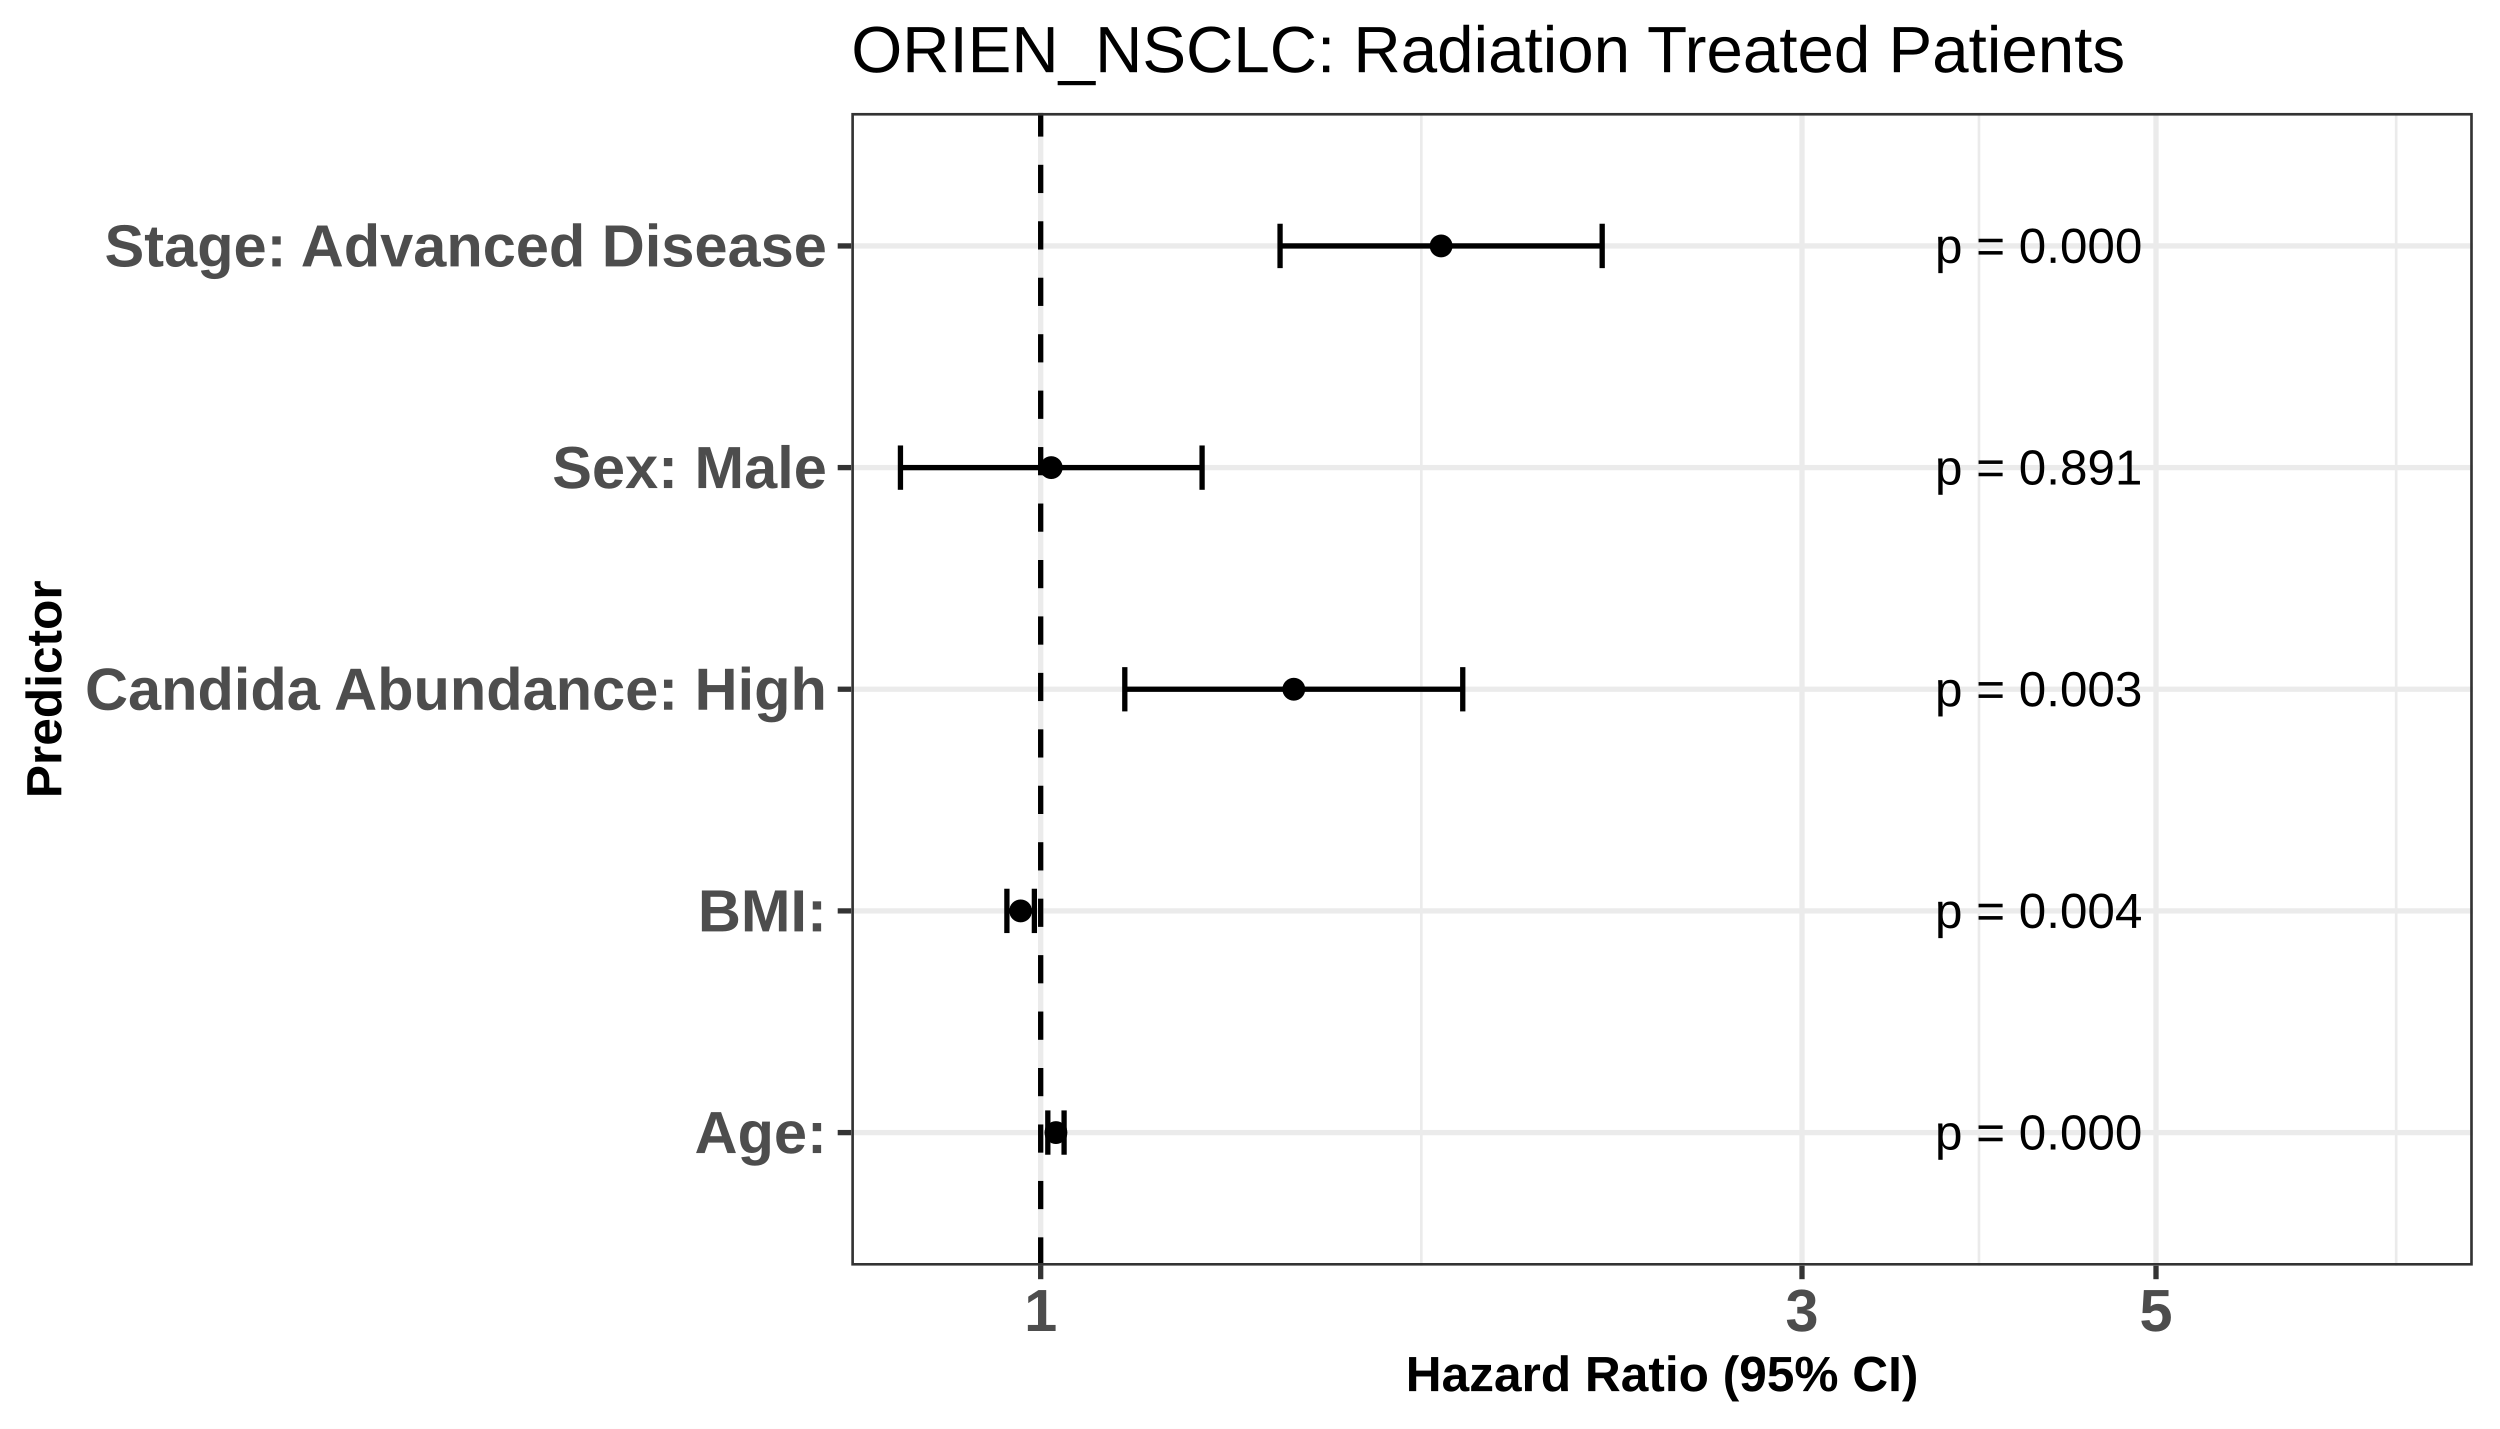
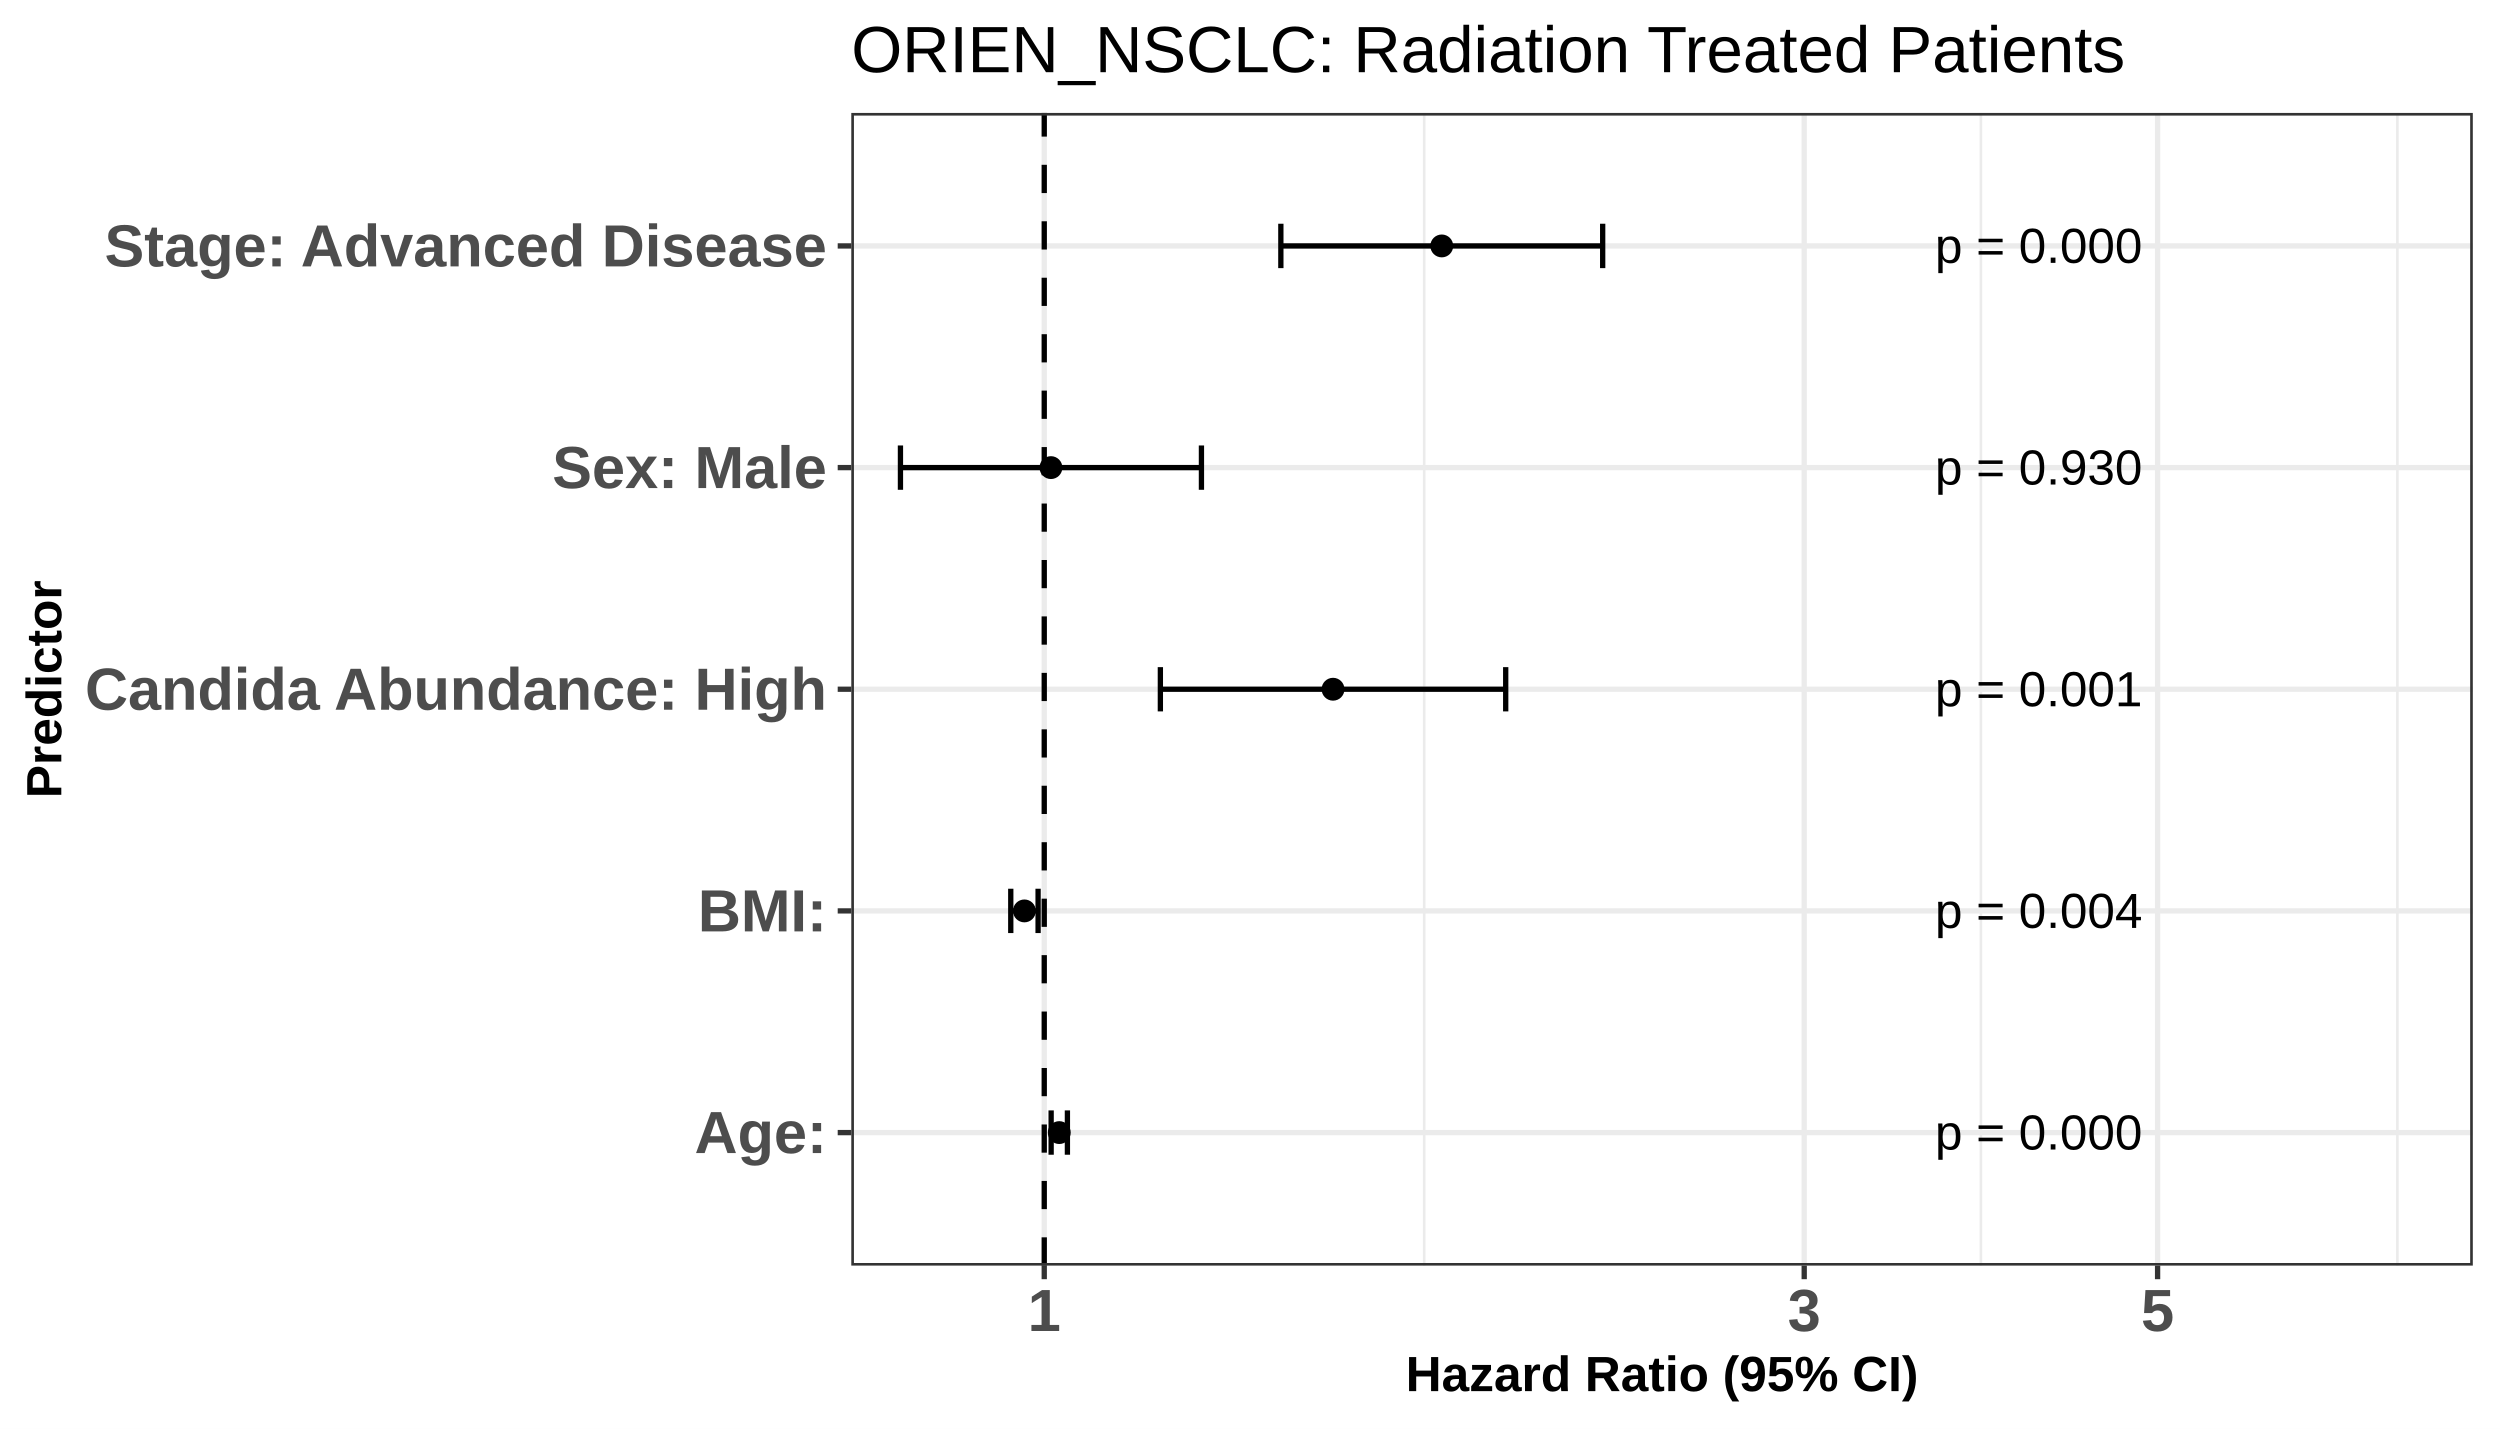
<svg xmlns="http://www.w3.org/2000/svg" width="504.00pt" height="288.00pt" viewBox="0 0 504.00 288.00">
  <g class="svglite">
    <defs>
      <style type="text/css">
    .svglite line, .svglite polyline, .svglite polygon, .svglite path, .svglite rect, .svglite circle {
      fill: none;
      stroke: #000000;
      stroke-linecap: round;
      stroke-linejoin: round;
      stroke-miterlimit: 10.00;
    }
    .svglite text {
      white-space: pre;
    }
    .svglite g.glyphgroup path {
      fill: inherit;
      stroke: none;
    }
  </style>
    </defs>
    <rect width="100%" height="100%" style="stroke: none; fill: #FFFFFF;" />
    <defs>
      <clipPath id="cpMC4wMHw1MDQuMDB8MC4wMHwyODguMDA=">
        <rect x="0.00" y="0.00" width="504.00" height="288.00" />
      </clipPath>
    </defs>
    <g clip-path="url(#cpMC4wMHw1MDQuMDB8MC4wMHwyODguMDA=)">
      <rect x="0.00" y="0.00" width="504.00" height="288.00" style="stroke-width: 1.07; stroke: #FFFFFF; fill: #FFFFFF;" />
    </g>
    <defs>
      <clipPath id="cpMTcxLjYyfDQ5OC41MnwyMi43N3wyNTUuMTQ=">
        <rect x="171.62" y="22.77" width="326.90" height="232.38" />
      </clipPath>
    </defs>
    <g clip-path="url(#cpMTcxLjYyfDQ5OC41MnwyMi43N3wyNTUuMTQ=)">
      <rect x="171.62" y="22.77" width="326.90" height="232.38" style="stroke-width: 1.07; stroke: none; fill: #FFFFFF;" />
-       <polyline points="286.54,255.14 286.54,22.77 " style="stroke-width: 0.53; stroke: #EBEBEB; stroke-linecap: butt;" />
-       <polyline points="398.96,255.14 398.96,22.77 " style="stroke-width: 0.53; stroke: #EBEBEB; stroke-linecap: butt;" />
-       <polyline points="483.07,255.14 483.07,22.77 " style="stroke-width: 0.53; stroke: #EBEBEB; stroke-linecap: butt;" />
+       <polyline points="287.12,255.14 287.12,22.77 " style="stroke-width: 0.53; stroke: #EBEBEB; stroke-linecap: butt;" />
+       <polyline points="399.35,255.14 399.35,22.77 " style="stroke-width: 0.53; stroke: #EBEBEB; stroke-linecap: butt;" />
+       <polyline points="483.31,255.14 483.31,22.77 " style="stroke-width: 0.53; stroke: #EBEBEB; stroke-linecap: butt;" />
      <polyline points="171.62,228.33 498.52,228.33 " style="stroke-width: 1.07; stroke: #EBEBEB; stroke-linecap: butt;" />
      <polyline points="171.62,183.64 498.52,183.64 " style="stroke-width: 1.07; stroke: #EBEBEB; stroke-linecap: butt;" />
      <polyline points="171.62,138.95 498.52,138.95 " style="stroke-width: 1.07; stroke: #EBEBEB; stroke-linecap: butt;" />
      <polyline points="171.62,94.27 498.52,94.27 " style="stroke-width: 1.07; stroke: #EBEBEB; stroke-linecap: butt;" />
      <polyline points="171.62,49.58 498.52,49.58 " style="stroke-width: 1.07; stroke: #EBEBEB; stroke-linecap: butt;" />
-       <polyline points="209.80,255.14 209.80,22.77 " style="stroke-width: 1.07; stroke: #EBEBEB; stroke-linecap: butt;" />
-       <polyline points="363.28,255.14 363.28,22.77 " style="stroke-width: 1.07; stroke: #EBEBEB; stroke-linecap: butt;" />
-       <polyline points="434.65,255.14 434.65,22.77 " style="stroke-width: 1.07; stroke: #EBEBEB; stroke-linecap: butt;" />
-       <circle cx="260.83" cy="138.95" r="1.95" style="stroke-width: 0.71; fill: #000000;" />
-       <circle cx="212.88" cy="228.33" r="1.95" style="stroke-width: 0.71; fill: #000000;" />
-       <circle cx="205.76" cy="183.64" r="1.95" style="stroke-width: 0.71; fill: #000000;" />
-       <circle cx="290.53" cy="49.58" r="1.95" style="stroke-width: 0.71; fill: #000000;" />
-       <circle cx="211.93" cy="94.27" r="1.95" style="stroke-width: 0.71; fill: #000000;" />
-       <polyline points="294.89,143.42 294.89,134.49 " style="stroke-width: 1.07; stroke-linecap: butt;" />
-       <polyline points="294.89,138.95 226.76,138.95 " style="stroke-width: 1.07; stroke-linecap: butt;" />
-       <polyline points="226.76,143.42 226.76,134.49 " style="stroke-width: 1.07; stroke-linecap: butt;" />
-       <polyline points="214.52,232.80 214.52,223.86 " style="stroke-width: 1.07; stroke-linecap: butt;" />
-       <polyline points="214.52,228.33 211.24,228.33 " style="stroke-width: 1.07; stroke-linecap: butt;" />
-       <polyline points="211.24,232.80 211.24,223.86 " style="stroke-width: 1.07; stroke-linecap: butt;" />
-       <polyline points="208.53,188.11 208.53,179.17 " style="stroke-width: 1.07; stroke-linecap: butt;" />
-       <polyline points="208.53,183.64 202.99,183.64 " style="stroke-width: 1.07; stroke-linecap: butt;" />
-       <polyline points="202.99,188.11 202.99,179.17 " style="stroke-width: 1.07; stroke-linecap: butt;" />
-       <polyline points="323.00,54.05 323.00,45.11 " style="stroke-width: 1.07; stroke-linecap: butt;" />
-       <polyline points="323.00,49.58 258.06,49.58 " style="stroke-width: 1.07; stroke-linecap: butt;" />
-       <polyline points="258.06,54.05 258.06,45.11 " style="stroke-width: 1.07; stroke-linecap: butt;" />
-       <polyline points="242.34,98.74 242.34,89.80 " style="stroke-width: 1.07; stroke-linecap: butt;" />
-       <polyline points="242.34,94.27 181.53,94.27 " style="stroke-width: 1.07; stroke-linecap: butt;" />
+       <polyline points="210.52,255.14 210.52,22.77 " style="stroke-width: 1.07; stroke: #EBEBEB; stroke-linecap: butt;" />
+       <polyline points="363.73,255.14 363.73,22.77 " style="stroke-width: 1.07; stroke: #EBEBEB; stroke-linecap: butt;" />
+       <polyline points="434.97,255.14 434.97,22.77 " style="stroke-width: 1.07; stroke: #EBEBEB; stroke-linecap: butt;" />
+       <circle cx="268.74" cy="138.95" r="1.95" style="stroke-width: 0.71; fill: #000000;" />
+       <circle cx="213.55" cy="228.33" r="1.95" style="stroke-width: 0.71; fill: #000000;" />
+       <circle cx="206.52" cy="183.64" r="1.95" style="stroke-width: 0.71; fill: #000000;" />
+       <circle cx="290.66" cy="49.58" r="1.95" style="stroke-width: 0.71; fill: #000000;" />
+       <circle cx="211.87" cy="94.27" r="1.95" style="stroke-width: 0.71; fill: #000000;" />
+       <polyline points="303.55,143.42 303.55,134.49 " style="stroke-width: 1.07; stroke-linecap: butt;" />
+       <polyline points="303.55,138.95 233.93,138.95 " style="stroke-width: 1.07; stroke-linecap: butt;" />
+       <polyline points="233.93,143.42 233.93,134.49 " style="stroke-width: 1.07; stroke-linecap: butt;" />
+       <polyline points="215.19,232.80 215.19,223.86 " style="stroke-width: 1.07; stroke-linecap: butt;" />
+       <polyline points="215.19,228.33 211.91,228.33 " style="stroke-width: 1.07; stroke-linecap: butt;" />
+       <polyline points="211.91,232.80 211.91,223.86 " style="stroke-width: 1.07; stroke-linecap: butt;" />
+       <polyline points="209.28,188.11 209.28,179.17 " style="stroke-width: 1.07; stroke-linecap: butt;" />
+       <polyline points="209.28,183.64 203.77,183.64 " style="stroke-width: 1.07; stroke-linecap: butt;" />
+       <polyline points="203.77,188.11 203.77,179.17 " style="stroke-width: 1.07; stroke-linecap: butt;" />
+       <polyline points="323.10,54.05 323.10,45.11 " style="stroke-width: 1.07; stroke-linecap: butt;" />
+       <polyline points="323.10,49.58 258.22,49.58 " style="stroke-width: 1.07; stroke-linecap: butt;" />
+       <polyline points="258.22,54.05 258.22,45.11 " style="stroke-width: 1.07; stroke-linecap: butt;" />
+       <polyline points="242.21,98.74 242.21,89.80 " style="stroke-width: 1.07; stroke-linecap: butt;" />
+       <polyline points="242.21,94.27 181.53,94.27 " style="stroke-width: 1.07; stroke-linecap: butt;" />
      <polyline points="181.53,98.74 181.53,89.80 " style="stroke-width: 1.07; stroke-linecap: butt;" />
-       <line x1="209.80" y1="255.14" x2="209.80" y2="22.77" style="stroke-width: 1.07; stroke-dasharray: 5.69,5.69; stroke-linecap: butt;" />
-       <text x="390.09" y="142.38" style="font-size: 9.96px; font-family: &quot;Liberation Sans&quot;;" textLength="41.77px" lengthAdjust="spacingAndGlyphs">p = 0.003</text>
+       <line x1="210.52" y1="255.14" x2="210.52" y2="22.77" style="stroke-width: 1.07; stroke-dasharray: 5.69,5.69; stroke-linecap: butt;" />
+       <text x="390.09" y="142.38" style="font-size: 9.96px; font-family: &quot;Liberation Sans&quot;;" textLength="41.77px" lengthAdjust="spacingAndGlyphs">p = 0.001</text>
      <text x="390.09" y="231.75" style="font-size: 9.96px; font-family: &quot;Liberation Sans&quot;;" textLength="41.77px" lengthAdjust="spacingAndGlyphs">p = 0.000</text>
      <text x="390.09" y="187.07" style="font-size: 9.96px; font-family: &quot;Liberation Sans&quot;;" textLength="41.77px" lengthAdjust="spacingAndGlyphs">p = 0.004</text>
      <text x="390.09" y="53.00" style="font-size: 9.96px; font-family: &quot;Liberation Sans&quot;;" textLength="41.77px" lengthAdjust="spacingAndGlyphs">p = 0.000</text>
-       <text x="390.09" y="97.69" style="font-size: 9.96px; font-family: &quot;Liberation Sans&quot;;" textLength="41.77px" lengthAdjust="spacingAndGlyphs">p = 0.891</text>
+       <text x="390.09" y="97.69" style="font-size: 9.96px; font-family: &quot;Liberation Sans&quot;;" textLength="41.77px" lengthAdjust="spacingAndGlyphs">p = 0.930</text>
      <rect x="171.62" y="22.77" width="326.90" height="232.38" style="stroke-width: 1.07; stroke: #333333;" />
    </g>
    <g clip-path="url(#cpMC4wMHw1MDQuMDB8MC4wMHwyODguMDA=)">
      <text x="166.69" y="232.46" text-anchor="end" style="font-size: 12.00px; font-weight: bold;fill: #4D4D4D; font-family: &quot;Liberation Sans&quot;;" textLength="30.00px" lengthAdjust="spacingAndGlyphs">Age: </text>
      <text x="166.69" y="187.77" text-anchor="end" style="font-size: 12.00px; font-weight: bold;fill: #4D4D4D; font-family: &quot;Liberation Sans&quot;;" textLength="29.33px" lengthAdjust="spacingAndGlyphs">BMI: </text>
      <text x="166.69" y="143.08" text-anchor="end" style="font-size: 12.00px; font-weight: bold;fill: #4D4D4D; font-family: &quot;Liberation Sans&quot;;" textLength="149.52px" lengthAdjust="spacingAndGlyphs">Candida Abundance: High</text>
      <text x="166.69" y="98.40" text-anchor="end" style="font-size: 12.00px; font-weight: bold;fill: #4D4D4D; font-family: &quot;Liberation Sans&quot;;" textLength="55.34px" lengthAdjust="spacingAndGlyphs">Sex: Male</text>
      <text x="166.69" y="53.71" text-anchor="end" style="font-size: 12.00px; font-weight: bold;fill: #4D4D4D; font-family: &quot;Liberation Sans&quot;;" textLength="145.58px" lengthAdjust="spacingAndGlyphs">Stage: Advanced Disease</text>
      <polyline points="168.88,228.33 171.62,228.33 " style="stroke-width: 1.07; stroke: #333333; stroke-linecap: butt;" />
      <polyline points="168.88,183.64 171.62,183.64 " style="stroke-width: 1.07; stroke: #333333; stroke-linecap: butt;" />
      <polyline points="168.88,138.95 171.62,138.95 " style="stroke-width: 1.07; stroke: #333333; stroke-linecap: butt;" />
      <polyline points="168.88,94.27 171.62,94.27 " style="stroke-width: 1.07; stroke: #333333; stroke-linecap: butt;" />
      <polyline points="168.88,49.58 171.62,49.58 " style="stroke-width: 1.07; stroke: #333333; stroke-linecap: butt;" />
-       <polyline points="209.80,257.88 209.80,255.14 " style="stroke-width: 1.07; stroke: #333333; stroke-linecap: butt;" />
-       <polyline points="363.28,257.88 363.28,255.14 " style="stroke-width: 1.07; stroke: #333333; stroke-linecap: butt;" />
-       <polyline points="434.65,257.88 434.65,255.14 " style="stroke-width: 1.07; stroke: #333333; stroke-linecap: butt;" />
-       <text x="209.80" y="268.33" text-anchor="middle" style="font-size: 12.00px; font-weight: bold;fill: #4D4D4D; font-family: &quot;Liberation Sans&quot;;" textLength="6.67px" lengthAdjust="spacingAndGlyphs">1</text>
-       <text x="363.28" y="268.33" text-anchor="middle" style="font-size: 12.00px; font-weight: bold;fill: #4D4D4D; font-family: &quot;Liberation Sans&quot;;" textLength="6.67px" lengthAdjust="spacingAndGlyphs">3</text>
-       <text x="434.65" y="268.33" text-anchor="middle" style="font-size: 12.00px; font-weight: bold;fill: #4D4D4D; font-family: &quot;Liberation Sans&quot;;" textLength="6.67px" lengthAdjust="spacingAndGlyphs">5</text>
+       <polyline points="210.52,257.88 210.52,255.14 " style="stroke-width: 1.07; stroke: #333333; stroke-linecap: butt;" />
+       <polyline points="363.73,257.88 363.73,255.14 " style="stroke-width: 1.07; stroke: #333333; stroke-linecap: butt;" />
+       <polyline points="434.97,257.88 434.97,255.14 " style="stroke-width: 1.07; stroke: #333333; stroke-linecap: butt;" />
+       <text x="210.52" y="268.33" text-anchor="middle" style="font-size: 12.00px; font-weight: bold;fill: #4D4D4D; font-family: &quot;Liberation Sans&quot;;" textLength="6.67px" lengthAdjust="spacingAndGlyphs">1</text>
+       <text x="363.73" y="268.33" text-anchor="middle" style="font-size: 12.00px; font-weight: bold;fill: #4D4D4D; font-family: &quot;Liberation Sans&quot;;" textLength="6.67px" lengthAdjust="spacingAndGlyphs">3</text>
+       <text x="434.97" y="268.33" text-anchor="middle" style="font-size: 12.00px; font-weight: bold;fill: #4D4D4D; font-family: &quot;Liberation Sans&quot;;" textLength="6.67px" lengthAdjust="spacingAndGlyphs">5</text>
      <text x="335.07" y="280.45" text-anchor="middle" style="font-size: 10.00px; font-weight: bold; font-family: &quot;Liberation Sans&quot;;" textLength="103.36px" lengthAdjust="spacingAndGlyphs">Hazard Ratio (95% CI)</text>
      <text transform="translate(12.36,138.95) rotate(-90)" text-anchor="middle" style="font-size: 10.00px; font-weight: bold; font-family: &quot;Liberation Sans&quot;;" textLength="43.91px" lengthAdjust="spacingAndGlyphs">Predictor</text>
      <text x="171.62" y="14.55" style="font-size: 13.20px; font-family: &quot;Liberation Sans&quot;;" textLength="256.44px" lengthAdjust="spacingAndGlyphs">ORIEN_NSCLC: Radiation Treated Patients</text>
    </g>
  </g>
</svg>
